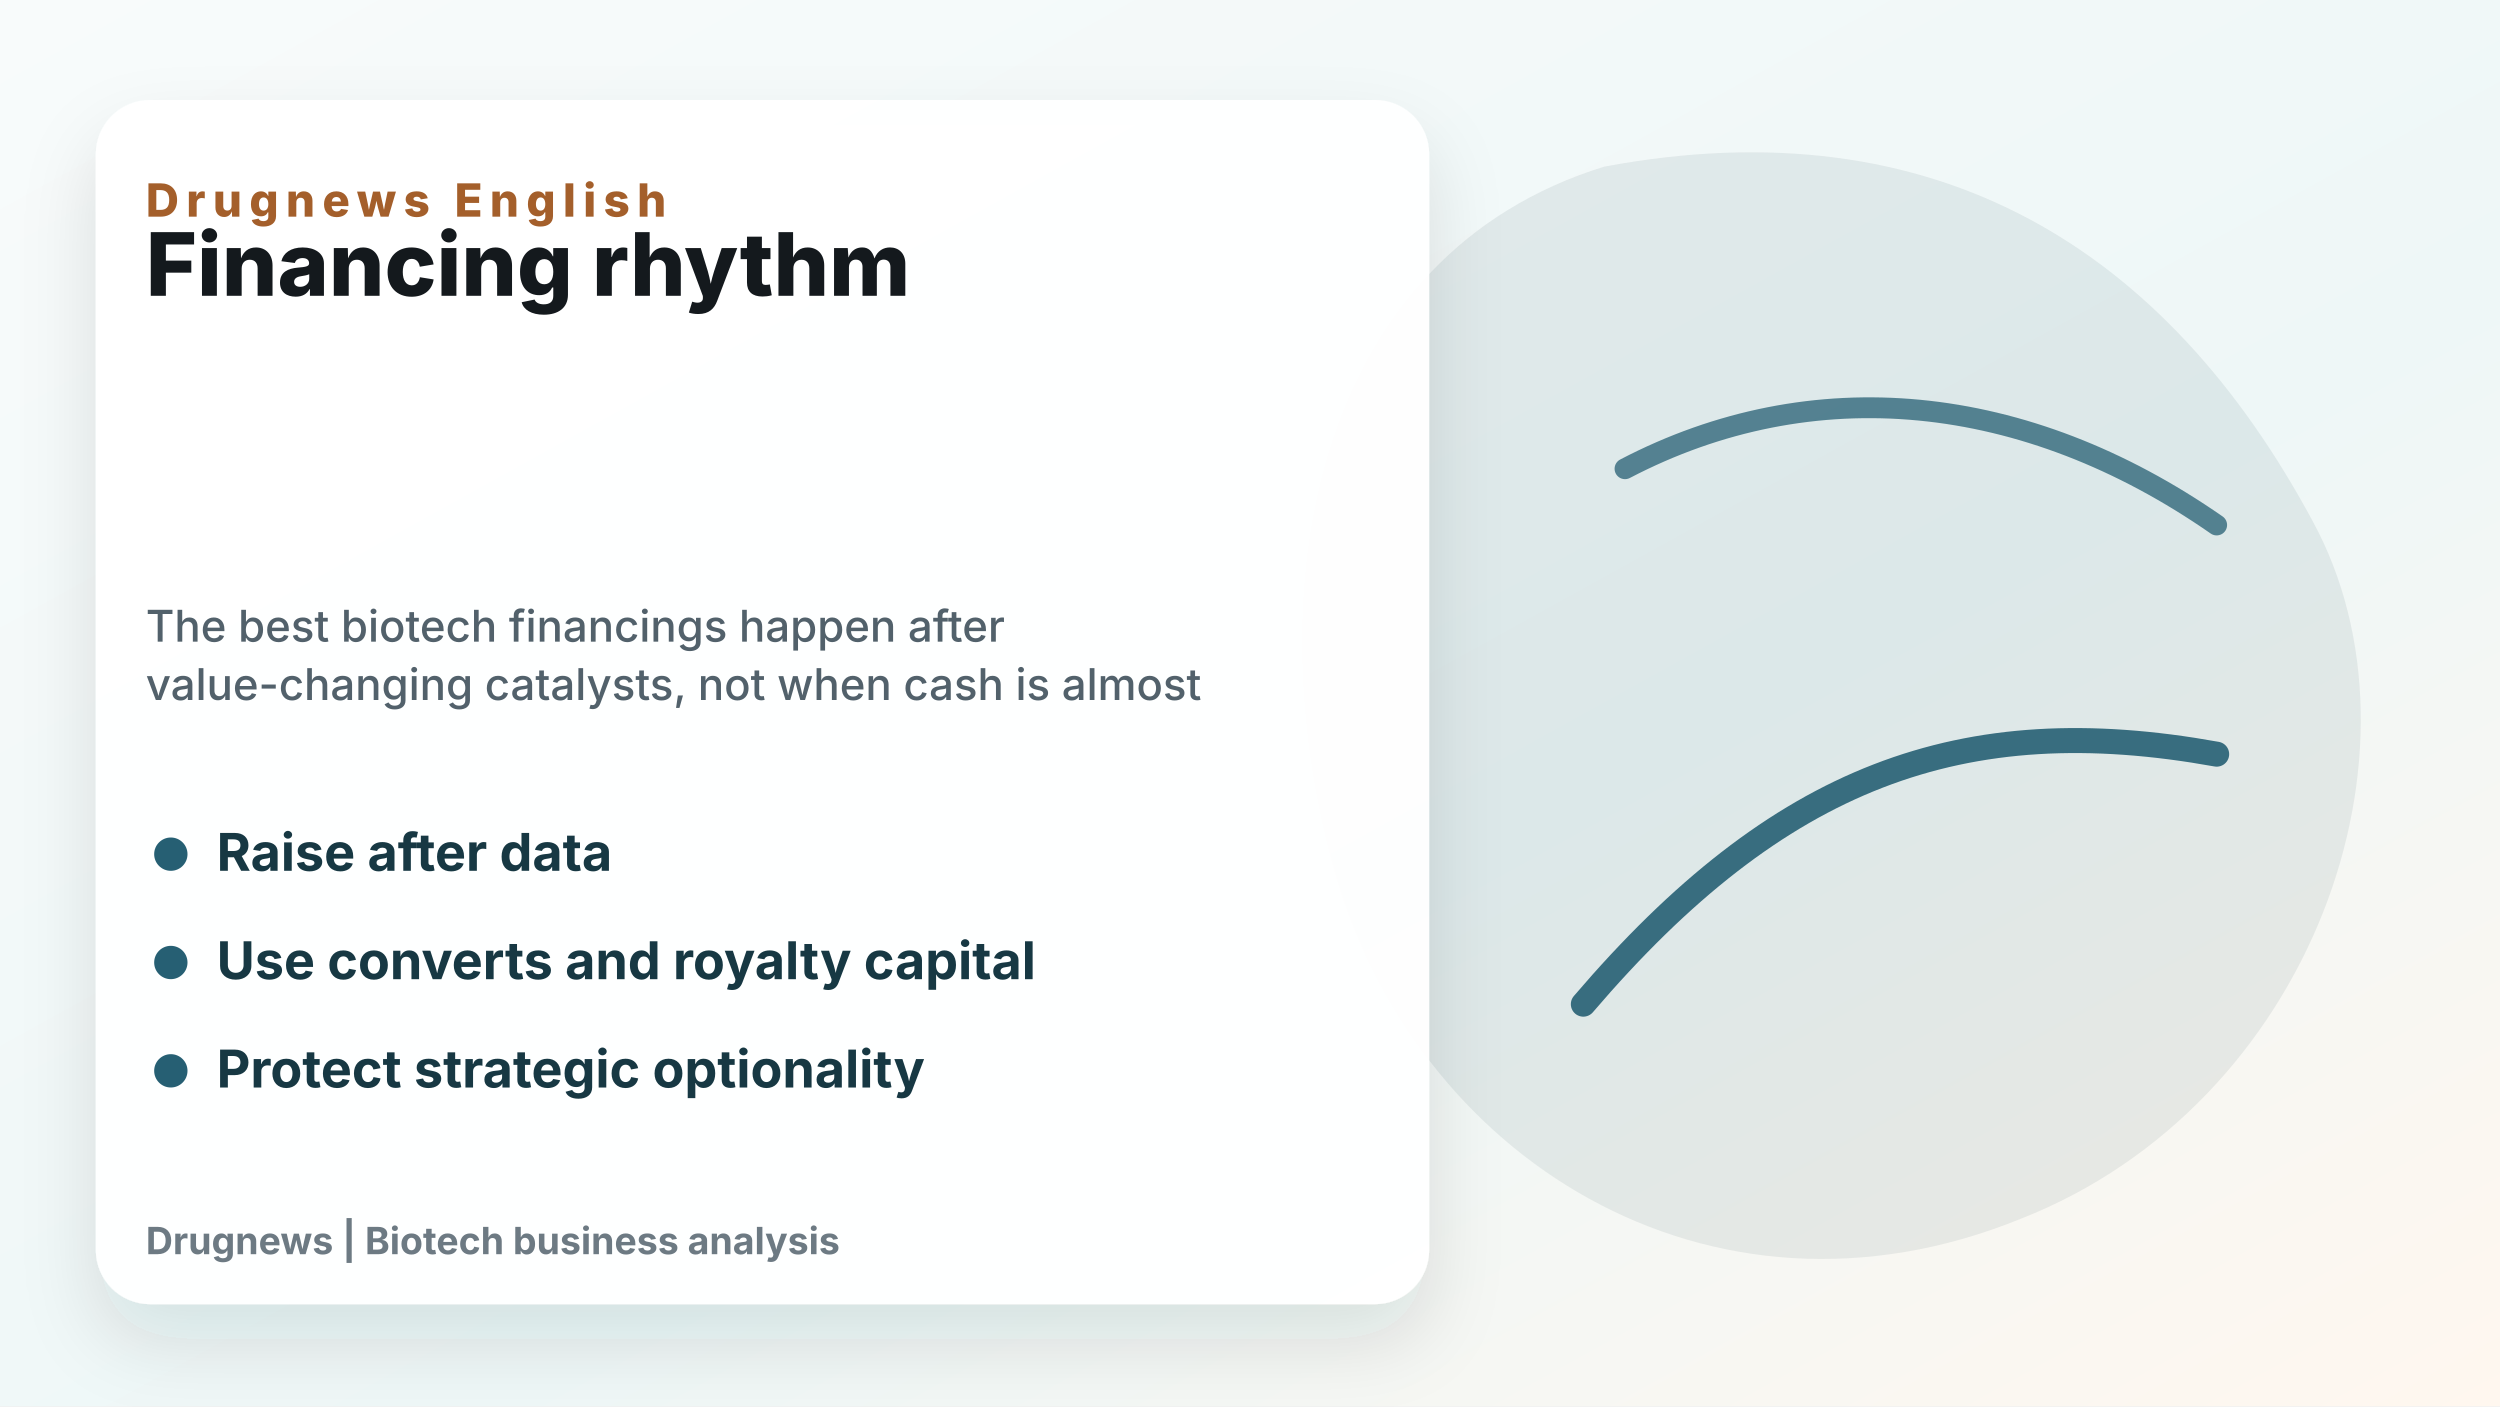
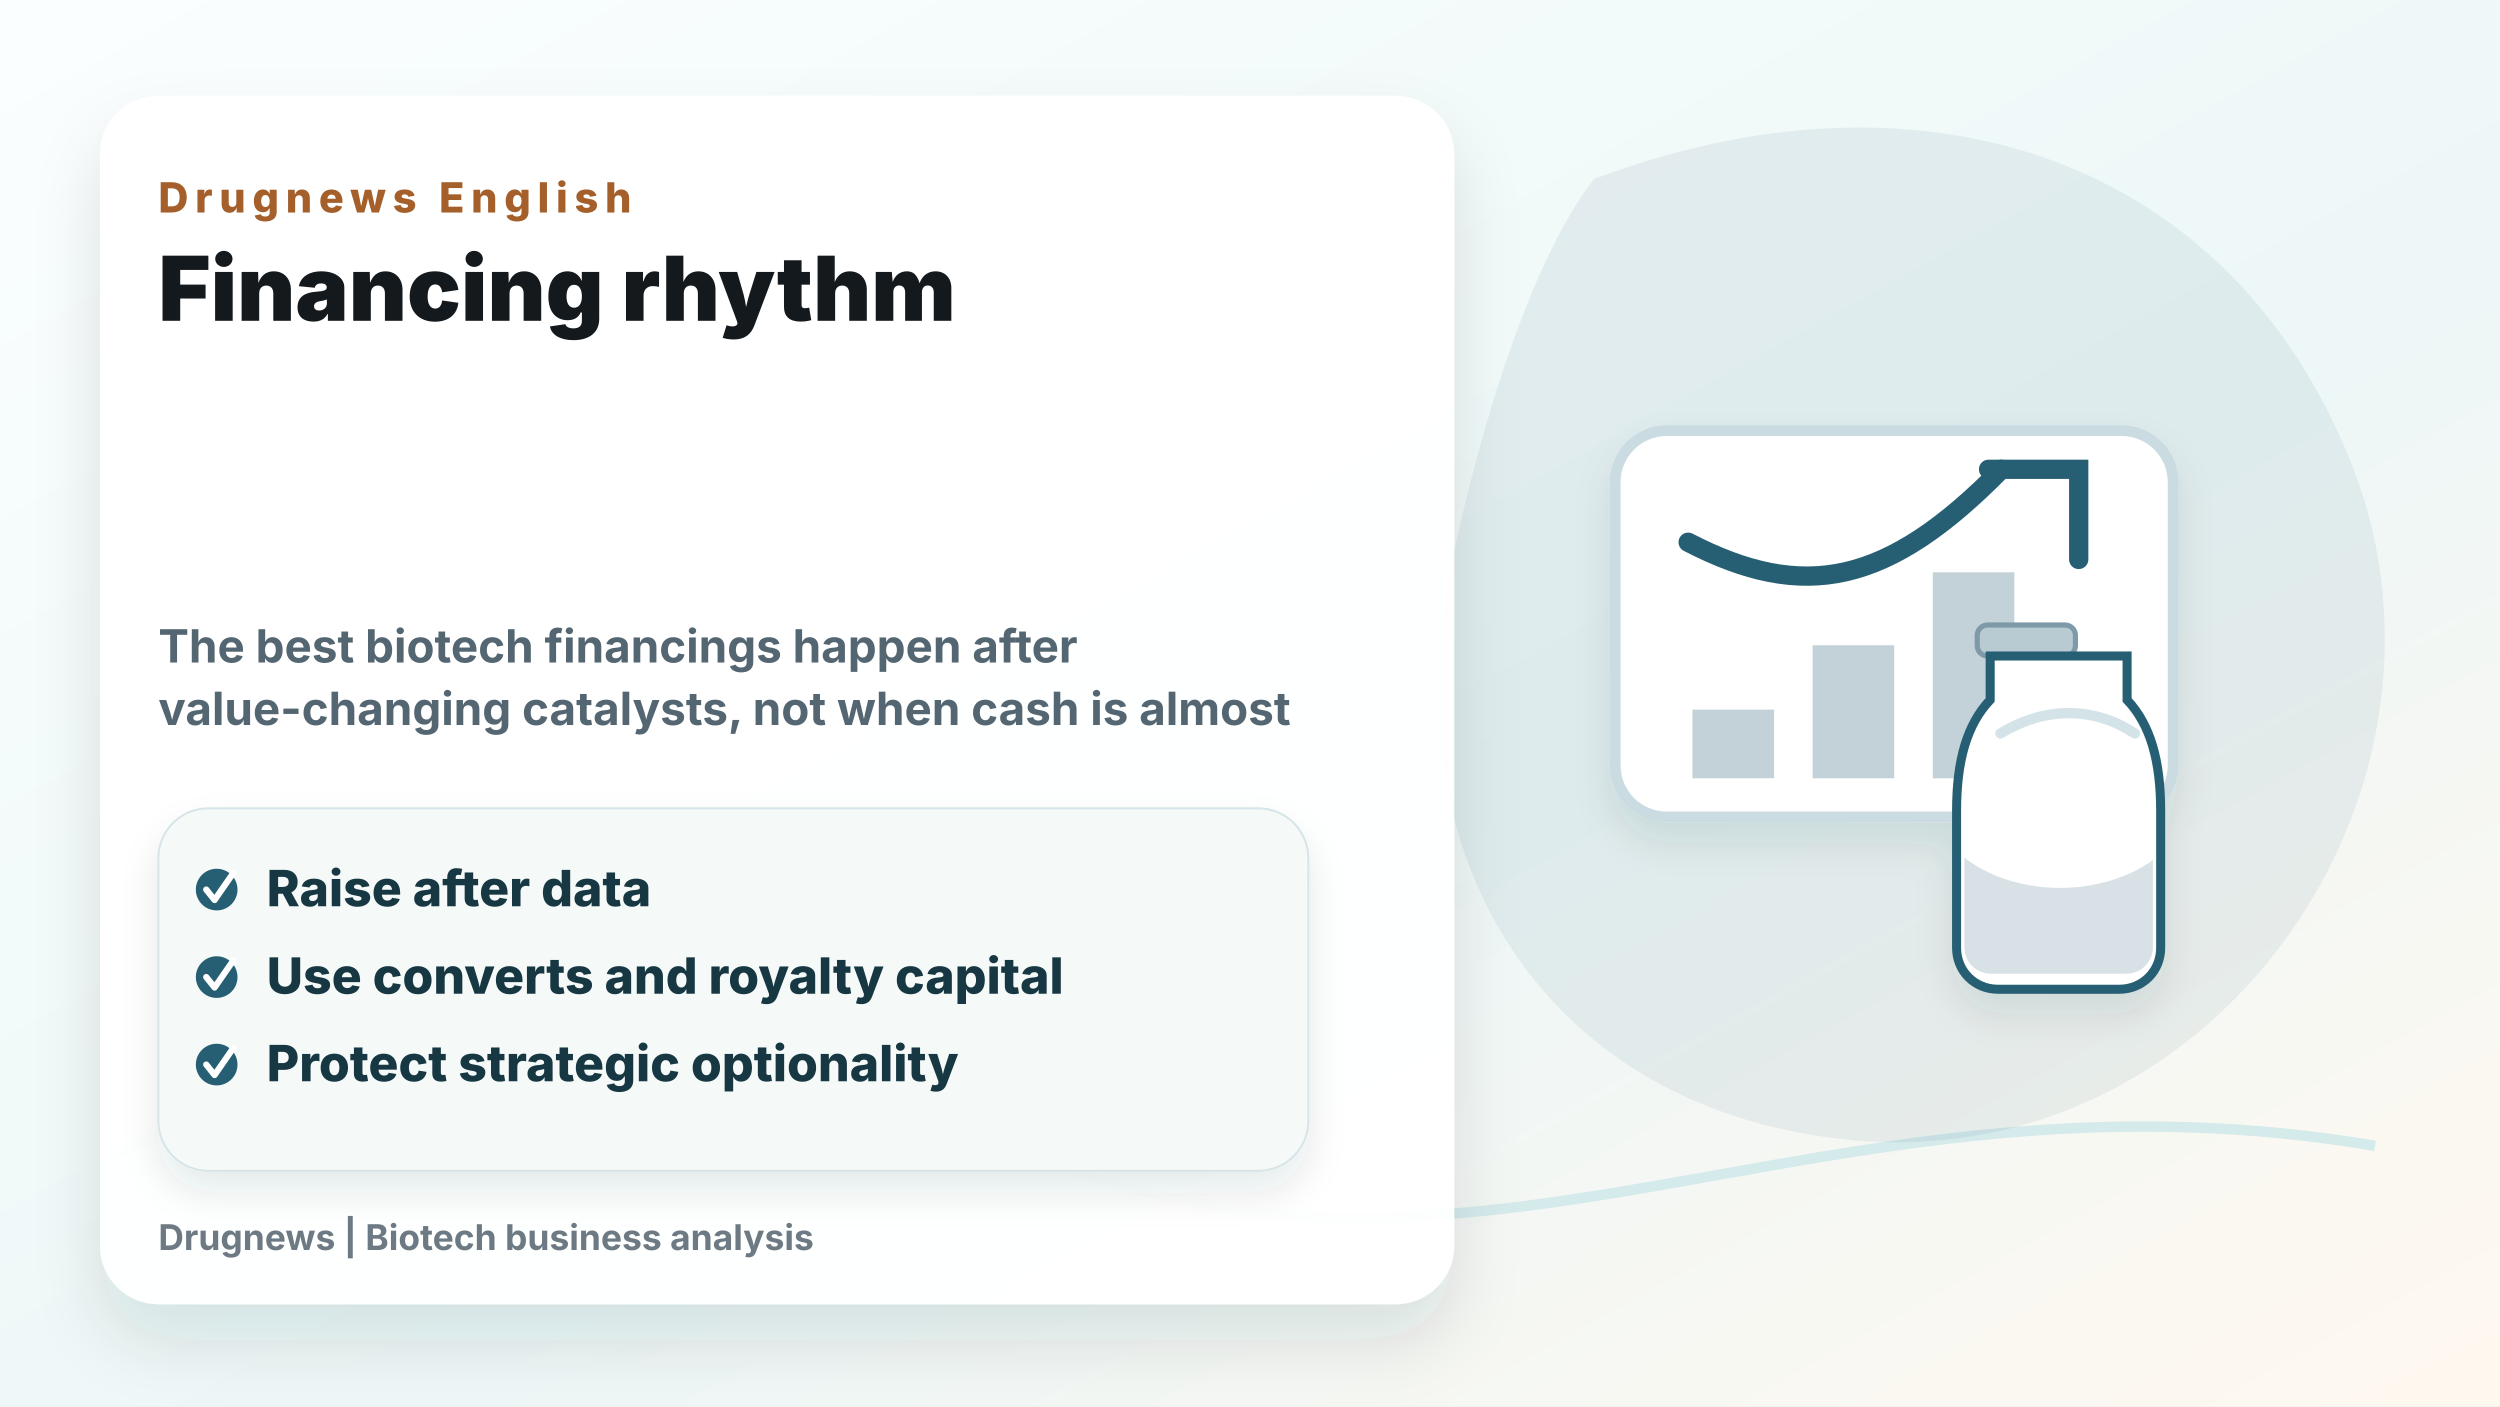
<svg xmlns="http://www.w3.org/2000/svg" width="1200" height="675" viewBox="0 0 1200 675" role="img" aria-label="Financing rhythm">
  <defs>
    <linearGradient id="bg" x1="0" y1="0" x2="1" y2="1">
-       <stop offset="0%" stop-color="#f8fbfb" />
-       <stop offset="60%" stop-color="#eef7f7" />
-       <stop offset="100%" stop-color="#fff7ef" />
+       <stop offset="0%" stop-color="#fbfefe" />
+       <stop offset="58%" stop-color="#edf7f7" />
+       <stop offset="100%" stop-color="#fff8ef" />
    </linearGradient>
    <filter id="shadow" x="-20%" y="-20%" width="140%" height="140%">
-       <feDropShadow dx="0" dy="18" stdDeviation="18" flood-color="#12313c" flood-opacity="0.12" />
+       <feDropShadow dx="0" dy="18" stdDeviation="16" flood-color="#12313c" flood-opacity="0.12" />
+     </filter>
+     <filter id="soft" x="-20%" y="-20%" width="140%" height="140%">
+       <feDropShadow dx="0" dy="10" stdDeviation="9" flood-color="#12313c" flood-opacity="0.10" />
    </filter>
  </defs>
  <style>
-     .label{font:800 22px Inter,Arial,sans-serif;letter-spacing:.16em;text-transform:uppercase;fill:#a45f2b}
-     .title{font:800 42px Inter,Arial,sans-serif;fill:#14191d}
-     .subtitle{font:500 21px Inter,Arial,sans-serif;fill:#52616b}
-     .point{font:750 25px Inter,Arial,sans-serif;fill:#173843}
-     .small{font:700 18px Inter,Arial,sans-serif;fill:#6d7a83}
+     .label{font:800 20px Inter,Arial,sans-serif;letter-spacing:.16em;text-transform:uppercase;fill:#a45f2b}
+     .title{font:850 43px Inter,Arial,sans-serif;fill:#14191d}
+     .subtitle{font:650 22px Inter,Arial,sans-serif;fill:#536671}
+     .point{font:800 24px Inter,Arial,sans-serif;fill:#173843}
+     .small{font:750 17px Inter,Arial,sans-serif;fill:#6d7a83}
  </style>
  <rect width="1200" height="675" fill="url(#bg)" />
-   <path d="M770 80 C930 50 1040 120 1110 250 C1170 360 1110 530 970 585 C820 646 678 555 640 416 C602 276 634 122 770 80Z" fill="#12313c" opacity="0.08" />
-   <path d="M760 482 C854 372 942 340 1064 362" fill="none" stroke="#265f73" stroke-width="12" stroke-linecap="round" opacity=".9" />
-   <path d="M780 225 C870 178 972 188 1064 252" fill="none" stroke="#265f73" stroke-width="10" stroke-linecap="round" opacity=".75" />
+   <path d="M55 555 C237 464 382 524 535 568 C734 626 891 508 1140 550" fill="none" stroke="#cfe7ea" stroke-width="5" opacity=".85" />
+   <path d="M765 86 C918 28 1065 72 1126 216 C1195 376 1064 566 886 547 C736 531 667 405 697 269 C716 181 741 117 765 86Z" fill="#265f73" opacity=".08" />
  <g filter="url(#shadow)">
-     <rect x="46" y="48" width="640" height="578" rx="26" fill="#fff" opacity=".95" />
+     <rect x="48" y="46" width="650" height="580" rx="28" fill="#fff" opacity=".96" />
  </g>
-   <text x="70" y="104" class="label">Drugnews English</text>
-   <text x="70" y="142" class="title">Financing rhythm</text>
-   <text x="70" y="308" class="subtitle">The best biotech financings happen after</text>
-   <text x="70" y="336" class="subtitle">value-changing catalysts, not when cash is almost</text>
-   <g>
-     <circle cx="82" cy="410" r="8" fill="#265f73" />
-     <text x="104" y="418" class="point">Raise after data</text>
+   <text x="76" y="102" class="label">Drugnews English</text>
+   <text x="76" y="154" class="title" text-anchor="start">Financing rhythm</text>
+   <text x="76" y="318" class="subtitle" text-anchor="start">The best biotech financings happen after</text>
+   <text x="76" y="348" class="subtitle" text-anchor="start">value-changing catalysts, not when cash is almost</text>
+   <g filter="url(#soft)">
+     <rect x="76" y="388" width="552" height="174" rx="24" fill="#f5faf9" stroke="#d8e5e8" />
  </g>
  <g>
-     <circle cx="82" cy="462" r="8" fill="#265f73" />
-     <text x="104" y="470" class="point">Use converts and royalty capital</text>
+     <circle cx="104" cy="427" r="10" fill="#265f73" />
+     <path d="M99 427 l4 5 l9 -13" fill="none" stroke="#fff" stroke-width="3" stroke-linecap="round" stroke-linejoin="round" />
+     <text x="128" y="435" class="point">Raise after data</text>
  </g>
  <g>
-     <circle cx="82" cy="514" r="8" fill="#265f73" />
-     <text x="104" y="522" class="point">Protect strategic optionality</text>
+     <circle cx="104" cy="469" r="10" fill="#265f73" />
+     <path d="M99 469 l4 5 l9 -13" fill="none" stroke="#fff" stroke-width="3" stroke-linecap="round" stroke-linejoin="round" />
+     <text x="128" y="477" class="point">Use converts and royalty capital</text>
  </g>
-   <text x="70" y="602" class="small">Drugnews | Biotech business analysis</text>
+   <g>
+     <circle cx="104" cy="511" r="10" fill="#265f73" />
+     <path d="M99 511 l4 5 l9 -13" fill="none" stroke="#fff" stroke-width="3" stroke-linecap="round" stroke-linejoin="round" />
+     <text x="128" y="519" class="point">Protect strategic optionality</text>
+   </g>
+   <text x="76" y="600" class="small">Drugnews | Biotech business analysis</text>
+   <g filter="url(#soft)">
+     <g transform="translate(765 182) scale(1.03)">
+       <rect x="10" y="24" width="260" height="180" rx="24" fill="#fff" stroke="#cadbe2" stroke-width="5" />
+       <path d="M48 156 h34v28H48zM104 126h34v58h-34zM160 92h34v92h-34z" fill="#265f73" opacity=".28" stroke="#265f73" stroke-width="4" />
+       <path d="M44 76 c54 28 93 20 146-34" fill="none" stroke="#265f73" stroke-width="9" stroke-linecap="round" />
+       <path d="M184 42 h42v42" fill="none" stroke="#265f73" stroke-width="9" stroke-linecap="round" />
+     </g>
+     <g transform="translate(928 300) scale(0.62)">
+       <rect x="34" y="0" width="76" height="24" rx="8" fill="#b8cbd3" stroke="#7e99a7" stroke-width="4" />
+       <path d="M44 24 v34 c-18 19-26 47-26 86v106c0 18 14 32 32 32h94c18 0 32-14 32-32v-106c0-39-8-67-26-86V24z" fill="#fff" stroke="#265f73" stroke-width="7" />
+       <path d="M24 180 c38 30 104 32 146 2v67c0 12-9 21-21 21h-104c-12 0-21-9-21-21z" fill="#265f73" opacity=".18" />
+       <path d="M52 84 c36-22 74-20 104 0" fill="none" stroke="#d4e3e8" stroke-width="8" stroke-linecap="round" />
+     </g>
+   </g>
</svg>
